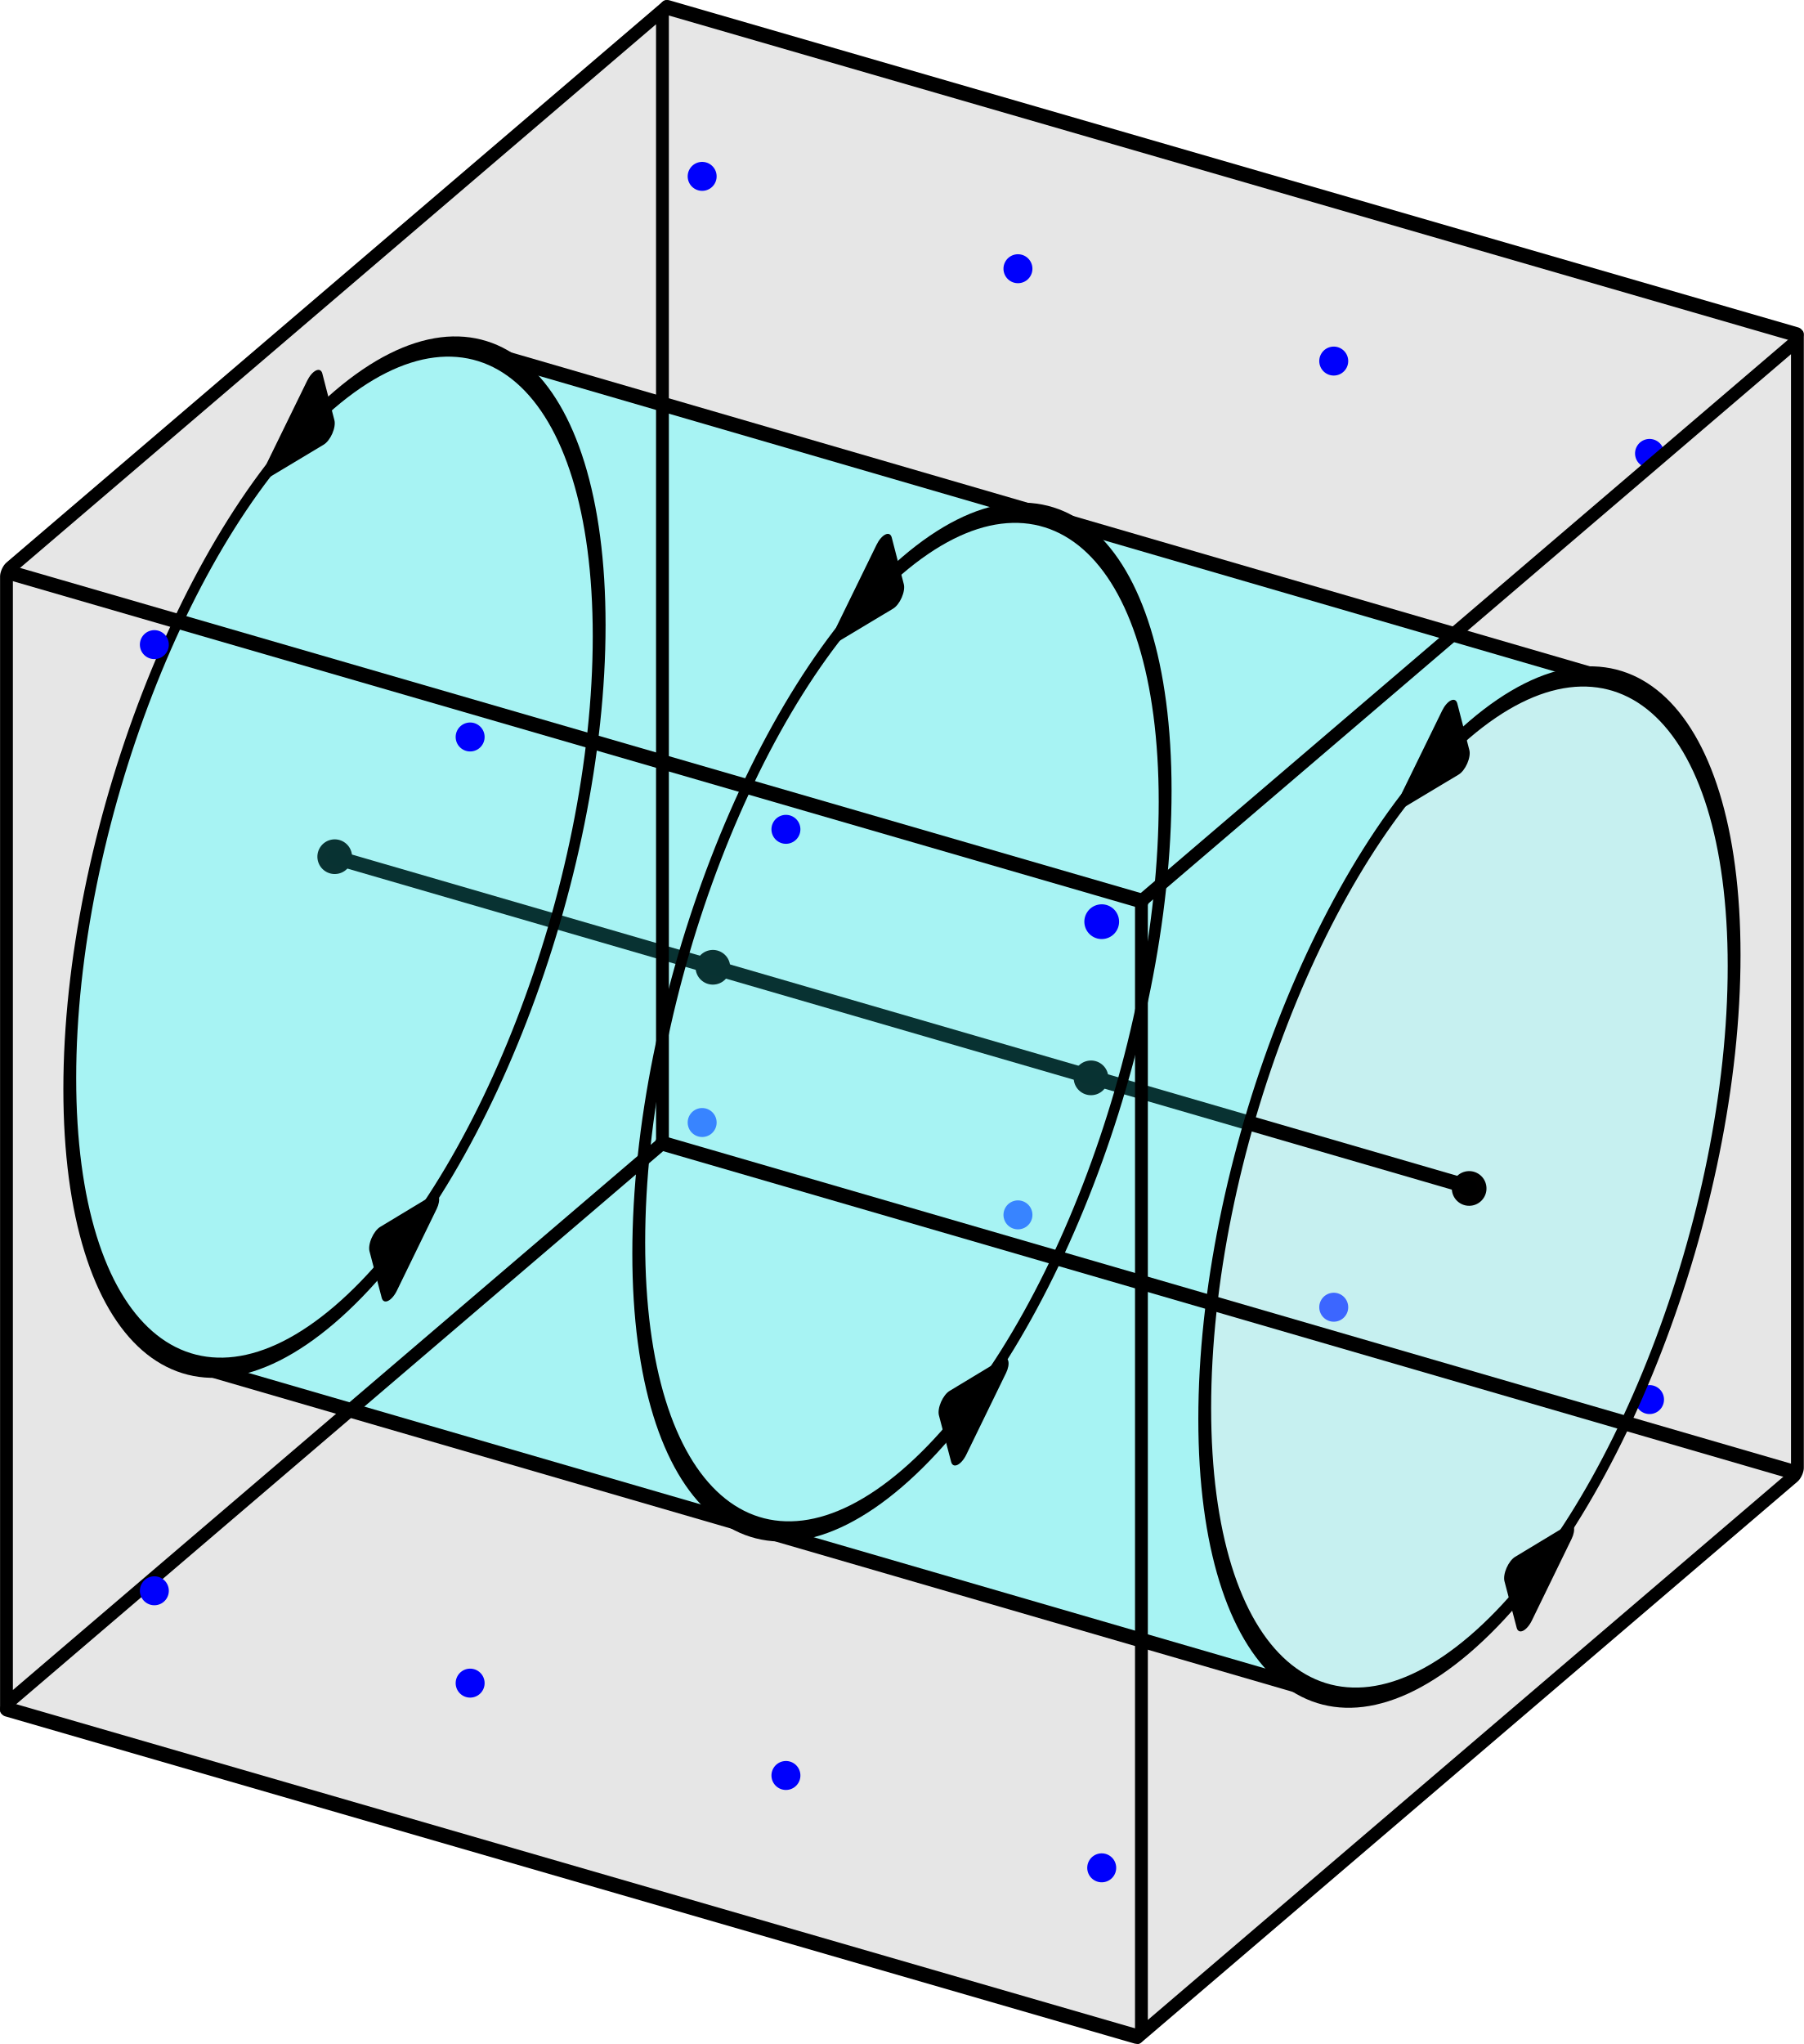
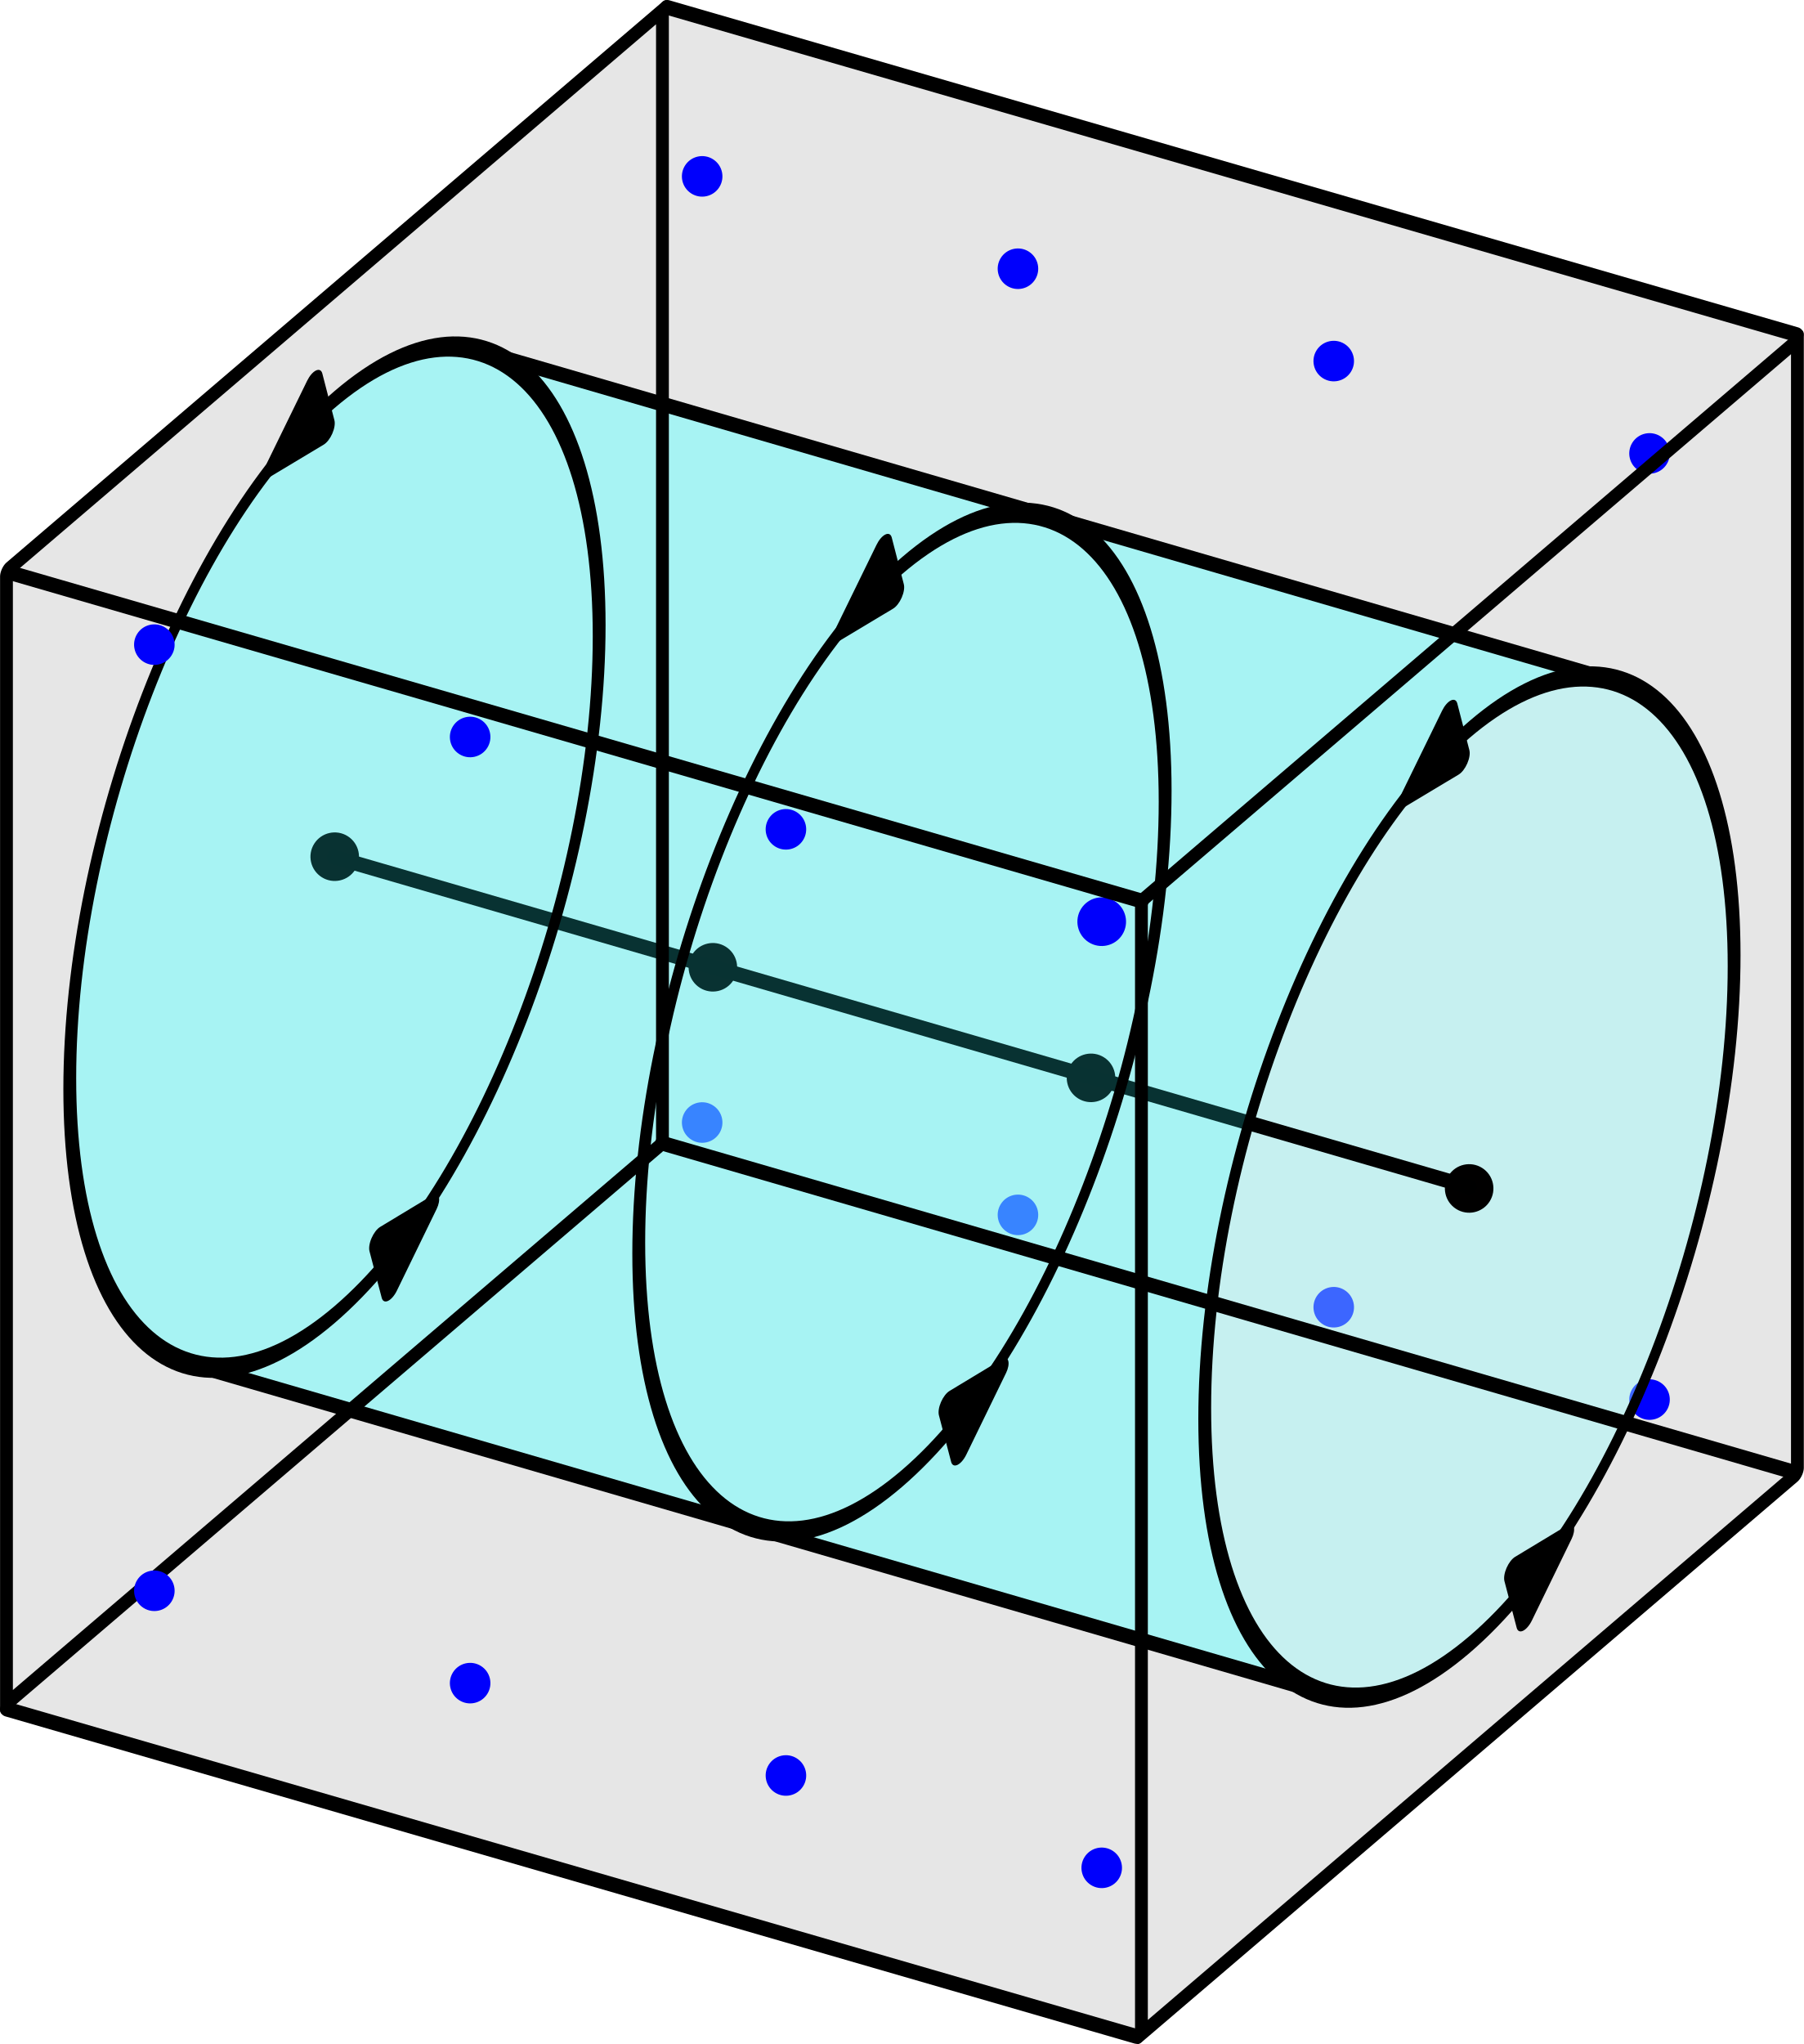
<svg xmlns="http://www.w3.org/2000/svg" width="366.853pt" height="415.598pt" viewBox="0 0 366.853 415.598" version="1.1" id="svg40" xml:space="preserve">
  <defs id="defs1">
    <marker style="overflow:visible" id="marker1" refX="0" refY="0" orient="auto-start-reverse" markerWidth="2.5" markerHeight="2.5" viewBox="0 0 1 1" preserveAspectRatio="xMidYMid">
      <path transform="scale(0.7)" d="m -0.211,-4.106 6.422,3.211 a 1,1 90 0 1 0,1.789 L -0.211,4.106 A 1.236,1.236 31.717 0 1 -2,3 v -6 a 1.236,1.236 148.283 0 1 1.789,-1.106 z" style="fill:context-stroke;fill-rule:evenodd;stroke:none" id="path1" />
    </marker>
    <style type="text/css" id="style1">*{stroke-linejoin: round; stroke-linecap: butt}</style>
    <clipPath id="p14eabe4785-5">
      <rect x="281.741" y="77.803" width="499.237" height="499.237" id="rect40-3" />
    </clipPath>
    <clipPath id="p14eabe4785-7">
      <rect x="281.741" y="77.803" width="499.237" height="499.237" id="rect40-32" />
    </clipPath>
    <marker style="overflow:visible" id="RoundedArrow-2-8" refX="0" refY="0" orient="auto-start-reverse" markerWidth="2.5" markerHeight="2.5" viewBox="0 0 1 1" preserveAspectRatio="xMidYMid">
      <path d="m 3.483,-2.874 -4.496,2.248 a 0.7,0.7 0 0 0 0,1.252 L 3.483,2.874 A 0.865,0.865 0 0 0 4.735,2.1 V -2.1 A 0.865,0.865 0 0 0 3.483,-2.874 Z" style="fill:context-stroke;fill-rule:evenodd;stroke:none;stroke-width:0.7" id="path8-1-0" />
    </marker>
  </defs>
  <g id="figure_1" transform="translate(-352.074,-123.4727)">
    <g id="g4" style="display:inline">
      <path style="fill:#e6e6e6;fill-opacity:1;stroke:none;stroke-width:1;stroke-linecap:round;stroke-linejoin:round;stroke-dasharray:none" d="M 486.801,125.568 V 355.929 L 353.391,469.937 V 239.576" id="path4" transform="translate(-2.5000001e-6)" />
      <path style="fill:#e6e6e6;fill-opacity:1;stroke:none;stroke-width:1;stroke-linecap:round;stroke-linejoin:round;stroke-dasharray:none" d="M 353.391,469.937 584.214,537.017 717.624,423.009 486.801,355.929 353.391,469.937" id="path2" transform="translate(-2.5000001e-6)" />
      <path style="fill:#e6e6e6;fill-opacity:1;stroke:none;stroke-width:1;stroke-linecap:round;stroke-linejoin:round;stroke-dasharray:none" d="M 717.624,423.009 V 192.649 L 486.801,125.568 V 355.929 Z" id="path3" transform="translate(-2.5000001e-6)" />
    </g>
    <g id="g13-4" transform="matrix(0.8350861,-0.00610919,0.00610919,0.8350861,162.7089,17.18719)" style="stroke-width:1.197;stroke-linecap:butt;stroke-linejoin:round;fill:#0000ff;fill-opacity:1">
-       <circle style="fill:#0000ff;fill-opacity:1;stroke:none;stroke-width:1.197;stroke-linecap:round;stroke-linejoin:round;stroke-dasharray:none;stroke-opacity:1" id="path9-8-7-2-9-7" cx="550.323" cy="125.753" r="3.526" transform="rotate(32.74997)" />
-       <circle style="fill:#0000ff;fill-opacity:1;stroke:none;stroke-width:1.197;stroke-linecap:round;stroke-linejoin:round;stroke-dasharray:none;stroke-opacity:1" id="path9-8-7-2-9-9-9" cx="627.331" cy="103.623" r="3.526" transform="rotate(32.74997)" />
-       <circle style="fill:#0000ff;fill-opacity:1;stroke:none;stroke-width:1.197;stroke-linecap:round;stroke-linejoin:round;stroke-dasharray:none;stroke-opacity:1" id="path9-8-7-2-9-6-1" cx="704.338" cy="81.493" r="3.526" transform="rotate(32.74997)" />
-       <circle style="fill:#0000ff;fill-opacity:1;stroke:none;stroke-width:1.197;stroke-linecap:round;stroke-linejoin:round;stroke-dasharray:none;stroke-opacity:1" id="path9-8-7-2-9-96-73" cx="781.346" cy="59.363" r="3.526" transform="rotate(32.74997)" />
+       <circle style="fill:#0000ff;fill-opacity:1;stroke:none;stroke-width:1.197;stroke-linecap:round;stroke-linejoin:round;stroke-dasharray:none;stroke-opacity:1" id="path9-8-7-2-9-7" cx="550.323" cy="125.753" r="4.936" transform="rotate(32.74997)" />
+       <circle style="fill:#0000ff;fill-opacity:1;stroke:none;stroke-width:1.197;stroke-linecap:round;stroke-linejoin:round;stroke-dasharray:none;stroke-opacity:1" id="path9-8-7-2-9-9-9" cx="627.331" cy="103.623" r="4.936" transform="rotate(32.74997)" />
+       <circle style="fill:#0000ff;fill-opacity:1;stroke:none;stroke-width:1.197;stroke-linecap:round;stroke-linejoin:round;stroke-dasharray:none;stroke-opacity:1" id="path9-8-7-2-9-6-1" cx="704.338" cy="81.493" r="4.936" transform="rotate(32.74997)" />
+       <circle style="fill:#0000ff;fill-opacity:1;stroke:none;stroke-width:1.197;stroke-linecap:round;stroke-linejoin:round;stroke-dasharray:none;stroke-opacity:1" id="path9-8-7-2-9-96-73" cx="781.346" cy="59.363" r="4.936" transform="rotate(32.74997)" />
    </g>
    <path id="path12663-0-1-9" style="mix-blend-mode:normal;fill:#96ffff;fill-opacity:0.4;stroke:none;stroke-width:1.147;stroke-linecap:round" d="m 482.05,652.876 c 1.184,-34.261 16.627,-64.888 40.183,-79.694 23.557,-14.807 51.407,-11.391 72.893,9.271 l 296.701,258.428 c 22.961,17.575 36.494,49.823 35.527,84.169 -0.966,34.346 -15.446,65.907 -38.982,80.938 -23.537,15.031 -51.466,11.795 -72.929,-8.682 L 516.986,737.378 c -22.853,-17.904 -36.12,-50.242 -34.936,-84.503 z" transform="matrix(0.7599188,-0.650018,0,1,-2.5000001e-6,2.5e-6)" />
    <g id="g13-4-5" transform="rotate(-0.419148,-14056.631,-3112.691)" style="stroke-linecap:butt;stroke-linejoin:round">
-       <circle style="fill:#010000;fill-opacity:1;stroke:none;stroke-width:1;stroke-linecap:round;stroke-linejoin:round;stroke-dasharray:none;stroke-opacity:1" id="path9-8-7-2-9-7-8" cx="550.323" cy="125.753" r="3.526" transform="rotate(32.74997)" />
-       <circle style="fill:#010000;fill-opacity:1;stroke:none;stroke-width:1;stroke-linecap:round;stroke-linejoin:round;stroke-dasharray:none;stroke-opacity:1" id="path9-8-7-2-9-9-9-6" cx="627.331" cy="103.623" r="3.526" transform="rotate(32.74997)" />
-       <circle style="fill:#010000;fill-opacity:1;stroke:none;stroke-width:1;stroke-linecap:round;stroke-linejoin:round;stroke-dasharray:none;stroke-opacity:1" id="path9-8-7-2-9-6-1-8" cx="704.338" cy="81.493" r="3.526" transform="rotate(32.74997)" />
-       <circle style="fill:#010000;fill-opacity:1;stroke:none;stroke-width:1;stroke-linecap:round;stroke-linejoin:round;stroke-dasharray:none;stroke-opacity:1" id="path9-8-7-2-9-96-73-5" cx="781.346" cy="59.363" r="3.526" transform="rotate(32.74997)" />
+       <circle style="fill:#010000;fill-opacity:1;stroke:none;stroke-width:1;stroke-linecap:round;stroke-linejoin:round;stroke-dasharray:none;stroke-opacity:1" id="path9-8-7-2-9-7-8" cx="550.323" cy="125.753" r="4.936" transform="rotate(32.74997)" />
+       <circle style="fill:#010000;fill-opacity:1;stroke:none;stroke-width:1;stroke-linecap:round;stroke-linejoin:round;stroke-dasharray:none;stroke-opacity:1" id="path9-8-7-2-9-9-9-6" cx="627.331" cy="103.623" r="4.936" transform="rotate(32.74997)" />
+       <circle style="fill:#010000;fill-opacity:1;stroke:none;stroke-width:1;stroke-linecap:round;stroke-linejoin:round;stroke-dasharray:none;stroke-opacity:1" id="path9-8-7-2-9-6-1-8" cx="704.338" cy="81.493" r="4.936" transform="rotate(32.74997)" />
+       <circle style="fill:#010000;fill-opacity:1;stroke:none;stroke-width:1;stroke-linecap:round;stroke-linejoin:round;stroke-dasharray:none;stroke-opacity:1" id="path9-8-7-2-9-96-73-5" cx="781.346" cy="59.363" r="4.936" transform="rotate(32.74997)" />
    </g>
    <path style="display:inline;fill:none;stroke:#000000;stroke-width:3;stroke-linecap:round;stroke-linejoin:round;stroke-dasharray:none" d="M 420.096,297.752 650.919,364.833" id="path12668" transform="translate(-2.5000001e-6)" />
    <path id="path12663-0-1-9-4" style="mix-blend-mode:normal;fill:#2affff;fill-opacity:0.198;stroke:none;stroke-width:1;stroke-linecap:round;stroke-linejoin:round" d="m 683.369,262.651 c -16.703,-6.82 -37.628,7.755 -55.53,37.874 -17.901,30.119 -29.875,70.79 -30.775,105.821 -0.9,35.031 9.03,58.766 27.064,61.993 L 392.493,401.203 c -17.367,-3.049 -27.448,-26.763 -26.549,-61.794 0.9,-35.031 12.635,-75.695 30.536,-105.814 17.901,-30.119 39.065,-44.807 55.393,-38.111 l 231.343,66.837" transform="translate(-2.5000001e-6)" />
    <g id="g8" transform="translate(-2.5000001e-6)" style="display:inline;stroke:#000000;stroke-opacity:1">
      <path style="display:inline;fill:none;stroke:#000000;stroke-width:1.147;stroke-linecap:round;stroke-linejoin:round;stroke-dasharray:none;stroke-opacity:1;marker-start:url(#marker1);marker-end:url(#RoundedArrow-2-8)" id="path12663-0-1" transform="matrix(0.7599188,-0.650018,0,1,0,0)" d="m 567.696,748.045 a 70.84,93.028 0 0 1 -67.459,-28.61 70.84,93.028 0 0 1 -14.805,-91.04 70.84,93.028 0 0 1 52.674,-62.302" />
      <path style="display:inline;fill:none;stroke:#000000;stroke-width:1.147;stroke-linecap:round;stroke-linejoin:round;stroke-dasharray:none;stroke-opacity:1;marker-start:url(#marker1);marker-end:url(#RoundedArrow-2-8)" id="path12663-0-1-3" transform="matrix(0.7599188,-0.650018,0,1,0,0)" d="m 720.087,880.447 a 70.84,93.028 0 0 1 -67.459,-28.61 70.84,93.028 0 0 1 -14.805,-91.04 70.84,93.028 0 0 1 52.674,-62.302" />
      <path style="display:inline;fill:none;stroke:#000000;stroke-width:1.147;stroke-linecap:round;stroke-linejoin:round;stroke-dasharray:none;stroke-opacity:1;marker-start:url(#marker1);marker-end:url(#RoundedArrow-2-8)" id="path12663-0-1-3-7" transform="matrix(0.7599188,-0.650018,0,1,0,0)" d="m 871.443,1012.567 a 70.84,93.028 0 0 1 -67.459,-28.61 70.84,93.028 0 0 1 -14.805,-91.04 70.84,93.028 0 0 1 52.674,-62.302" />
    </g>
    <g id="g12663-6" transform="matrix(1.007837,-1.737448,0,1.007047,-236.4484,1176.664)" style="display:inline;stroke-width:2.978;stroke-linecap:round;stroke-linejoin:round;stroke-dasharray:none">
      <rect style="fill:none;stroke:#000000;stroke-width:3.428;stroke-linecap:round;stroke-linejoin:round;stroke-dasharray:none" id="rect12663-5" width="175.463" height="228.749" x="775.764" y="-430.004" transform="matrix(0.7544212,0.6563906,0,1,0,0)" />
      <ellipse style="fill:none;stroke:#000000;stroke-width:3.428;stroke-linecap:round;stroke-linejoin:round;stroke-dasharray:none" id="path12663-0" cx="863.146" cy="-315.097" transform="matrix(0.7547266,0.6560395,0,1,0,0)" rx="70.772" ry="92.377" />
    </g>
    <g id="g2" style="display:inline;stroke-width:3;stroke-dasharray:none">
      <ellipse style="fill:none;stroke:#000000;stroke-width:3.444;stroke-linecap:round;stroke-linejoin:round;stroke-dasharray:none" id="path12663-0-8" cx="705.636" cy="790.807" transform="matrix(0.7589008,-0.6512063,0,1,0,0)" rx="70.533" ry="92.795" />
      <path style="fill:none;stroke:#000000;stroke-width:3;stroke-linecap:round;stroke-linejoin:round;stroke-dasharray:none" d="m 392.342,401.204 230.823,67.08" id="path12668-5" />
      <path style="fill:none;stroke:#000000;stroke-width:3;stroke-linecap:round;stroke-linejoin:round;stroke-dasharray:none" d="m 447.799,194.292 230.198,66.977" id="path12668-3" />
    </g>
    <g id="g14" transform="matrix(0.8351085,0,0,0.8351085,88.30063,54.62737)" style="stroke-width:1.197;fill:#0000fc;fill-opacity:1">
      <g id="g13-3" transform="rotate(-0.4191483,-37573.1,-12317.009)" style="stroke-width:1.197;stroke-linecap:butt;stroke-linejoin:round;fill:#0000fc;fill-opacity:1">
-         <circle style="fill:#0000fc;fill-opacity:1;stroke:none;stroke-width:1.197;stroke-linecap:round;stroke-linejoin:round;stroke-dasharray:none;stroke-opacity:1" id="path9-8-7-2-9-0" cx="550.323" cy="125.753" r="3.526" transform="rotate(32.74997)" />
-         <circle style="fill:#0000fc;fill-opacity:1;stroke:none;stroke-width:1.197;stroke-linecap:round;stroke-linejoin:round;stroke-dasharray:none;stroke-opacity:1" id="path9-8-7-2-9-9-77" cx="627.331" cy="103.623" r="3.526" transform="rotate(32.74997)" />
-         <circle style="fill:#0000fc;fill-opacity:1;stroke:none;stroke-width:1.197;stroke-linecap:round;stroke-linejoin:round;stroke-dasharray:none;stroke-opacity:1" id="path9-8-7-2-9-6-7" cx="704.338" cy="81.493" r="3.526" transform="rotate(32.74997)" />
-         <circle style="fill:#0000fc;fill-opacity:1;stroke:none;stroke-width:1.197;stroke-linecap:round;stroke-linejoin:round;stroke-dasharray:none;stroke-opacity:1" id="path9-8-7-2-9-96-7" cx="781.346" cy="59.363" r="3.526" transform="rotate(32.74997)" />
+         <circle style="fill:#0000fc;fill-opacity:1;stroke:none;stroke-width:1.197;stroke-linecap:round;stroke-linejoin:round;stroke-dasharray:none;stroke-opacity:1" id="path9-8-7-2-9-0" cx="550.323" cy="125.753" r="4.936" transform="rotate(32.74997)" />
+         <circle style="fill:#0000fc;fill-opacity:1;stroke:none;stroke-width:1.197;stroke-linecap:round;stroke-linejoin:round;stroke-dasharray:none;stroke-opacity:1" id="path9-8-7-2-9-9-77" cx="627.331" cy="103.623" r="4.936" transform="rotate(32.74997)" />
+         <circle style="fill:#0000fc;fill-opacity:1;stroke:none;stroke-width:1.197;stroke-linecap:round;stroke-linejoin:round;stroke-dasharray:none;stroke-opacity:1" id="path9-8-7-2-9-6-7" cx="704.338" cy="81.493" r="4.936" transform="rotate(32.74997)" />
+         <circle style="fill:#0000fc;fill-opacity:1;stroke:none;stroke-width:1.197;stroke-linecap:round;stroke-linejoin:round;stroke-dasharray:none;stroke-opacity:1" id="path9-8-7-2-9-96-7" cx="781.346" cy="59.363" r="4.936" transform="rotate(32.74997)" />
      </g>
      <g id="g13" transform="rotate(-0.419148,9433.765,6091.487)" style="stroke-width:1.197;fill:#0000fc;fill-opacity:1">
-         <circle style="fill:#0000fc;fill-opacity:1;stroke:none;stroke-width:1.197;stroke-linecap:round;stroke-linejoin:round;stroke-dasharray:none;stroke-opacity:1" id="path9-8-7-2-9" cx="550.323" cy="125.753" r="3.526" transform="rotate(32.74997)" />
-         <circle style="fill:#0000fc;fill-opacity:1;stroke:none;stroke-width:1.197;stroke-linecap:round;stroke-linejoin:round;stroke-dasharray:none;stroke-opacity:1" id="path9-8-7-2-9-9" cx="627.331" cy="103.623" r="3.526" transform="rotate(32.74997)" />
-         <circle style="fill:#0000fc;fill-opacity:1;stroke:none;stroke-width:1.197;stroke-linecap:round;stroke-linejoin:round;stroke-dasharray:none;stroke-opacity:1" id="path9-8-7-2-9-6" cx="704.338" cy="81.493" r="3.526" transform="rotate(32.74997)" />
-         <circle style="fill:#0000fc;fill-opacity:1;stroke:none;stroke-width:1.197;stroke-linecap:round;stroke-linejoin:round;stroke-dasharray:none;stroke-opacity:1" id="path9-8-7-2-9-96" cx="781.346" cy="59.363" r="3.526" transform="rotate(32.74997)" />
+         <circle style="fill:#0000fc;fill-opacity:1;stroke:none;stroke-width:1.197;stroke-linecap:round;stroke-linejoin:round;stroke-dasharray:none;stroke-opacity:1" id="path9-8-7-2-9" cx="550.323" cy="125.753" r="4.936" transform="rotate(32.74997)" />
+         <circle style="fill:#0000fc;fill-opacity:1;stroke:none;stroke-width:1.197;stroke-linecap:round;stroke-linejoin:round;stroke-dasharray:none;stroke-opacity:1" id="path9-8-7-2-9-9" cx="627.331" cy="103.623" r="4.936" transform="rotate(32.74997)" />
+         <circle style="fill:#0000fc;fill-opacity:1;stroke:none;stroke-width:1.197;stroke-linecap:round;stroke-linejoin:round;stroke-dasharray:none;stroke-opacity:1" id="path9-8-7-2-9-6" cx="704.338" cy="81.493" r="4.936" transform="rotate(32.74997)" />
+         <circle style="fill:#0000fc;fill-opacity:1;stroke:none;stroke-width:1.197;stroke-linecap:round;stroke-linejoin:round;stroke-dasharray:none;stroke-opacity:1" id="path9-8-7-2-9-96" cx="781.346" cy="59.363" r="4.936" transform="rotate(32.74997)" />
      </g>
      <g id="g13-1" transform="rotate(-0.4191483,-22055.494,5976.433)" style="stroke-width:1.197;stroke-linecap:butt;stroke-linejoin:round;fill:#0000fc;fill-opacity:1">
-         <circle style="fill:#0000fc;fill-opacity:1;stroke:none;stroke-width:1.197;stroke-linecap:round;stroke-linejoin:round;stroke-dasharray:none;stroke-opacity:1" id="path9-8-7-2-9-3" cx="550.323" cy="125.753" r="3.526" transform="rotate(32.74997)" />
-         <circle style="fill:#0000fc;fill-opacity:1;stroke:none;stroke-width:1.197;stroke-linecap:round;stroke-linejoin:round;stroke-dasharray:none;stroke-opacity:1" id="path9-8-7-2-9-9-7" cx="627.331" cy="103.623" r="3.526" transform="rotate(32.74997)" />
-         <circle style="fill:#0000fc;fill-opacity:1;stroke:none;stroke-width:1.197;stroke-linecap:round;stroke-linejoin:round;stroke-dasharray:none;stroke-opacity:1" id="path9-8-7-2-9-6-5" cx="704.338" cy="81.493" r="3.526" transform="rotate(32.74997)" />
-         <circle style="fill:#0000fc;fill-opacity:1;stroke:none;stroke-width:1.197;stroke-linecap:round;stroke-linejoin:round;stroke-dasharray:none;stroke-opacity:1" id="path9-8-7-2-9-96-9" cx="781.346" cy="59.363" r="4.231" transform="rotate(32.74997)" />
+         <circle style="fill:#0000fc;fill-opacity:1;stroke:none;stroke-width:1.197;stroke-linecap:round;stroke-linejoin:round;stroke-dasharray:none;stroke-opacity:1" id="path9-8-7-2-9-3" cx="550.323" cy="125.753" r="4.936" transform="rotate(32.74997)" />
+         <circle style="fill:#0000fc;fill-opacity:1;stroke:none;stroke-width:1.197;stroke-linecap:round;stroke-linejoin:round;stroke-dasharray:none;stroke-opacity:1" id="path9-8-7-2-9-9-7" cx="627.331" cy="103.623" r="4.936" transform="rotate(32.74997)" />
+         <circle style="fill:#0000fc;fill-opacity:1;stroke:none;stroke-width:1.197;stroke-linecap:round;stroke-linejoin:round;stroke-dasharray:none;stroke-opacity:1" id="path9-8-7-2-9-6-5" cx="704.338" cy="81.493" r="4.936" transform="rotate(32.74997)" />
+         <circle style="fill:#0000fc;fill-opacity:1;stroke:none;stroke-width:1.197;stroke-linecap:round;stroke-linejoin:round;stroke-dasharray:none;stroke-opacity:1" id="path9-8-7-2-9-96-9" cx="781.346" cy="59.363" r="5.924" transform="rotate(32.74997)" />
      </g>
    </g>
    <g id="g12663" transform="matrix(1.007837,-1.737448,0,1.007047,-5.625432,1243.744)" style="display:inline;stroke-width:2.978;stroke-linecap:round;stroke-dasharray:none">
      <rect style="fill:none;stroke:#000000;stroke-width:3.428;stroke-linecap:round;stroke-linejoin:round;stroke-dasharray:none" id="rect12663" width="175.463" height="228.749" x="775.764" y="-430.004" transform="matrix(0.7544212,0.6563906,0,1,0,0)" />
      <ellipse style="fill:none;stroke:#000000;stroke-width:3.428;stroke-linecap:round;stroke-linejoin:round;stroke-dasharray:none" id="path12663" cx="863.146" cy="-315.097" transform="matrix(0.7547266,0.6560395,0,1,0,0)" rx="70.772" ry="92.377" />
    </g>
    <g id="g1" style="display:inline;stroke-width:3;stroke-dasharray:none" transform="translate(-2.5000001e-6)">
      <path style="fill:none;stroke:#000000;stroke-width:3;stroke-linecap:round;stroke-linejoin:round;stroke-dasharray:none" d="m 487.786,124.973 229.579,66.51" id="path12664" />
      <path style="fill:none;stroke:#000000;stroke-width:3;stroke-linecap:round;stroke-linejoin:round;stroke-dasharray:none" d="m 486.801,355.929 229.738,66.765" id="path12665" />
      <path style="fill:none;stroke:#000000;stroke-width:3;stroke-linecap:round;stroke-linejoin:round;stroke-dasharray:none" d="M 583.216,537.534 353.574,471.013" id="path12666" />
      <path style="fill:none;stroke:#000000;stroke-width:3;stroke-linecap:round;stroke-linejoin:round;stroke-dasharray:none" d="M 584.214,306.656 354.101,239.908" id="path12667" />
    </g>
  </g>
  <defs id="defs40">
    <clipPath id="p14eabe4785">
      <rect x="281.741" y="77.803" width="499.237" height="499.237" id="rect40" />
    </clipPath>
  </defs>
</svg>
